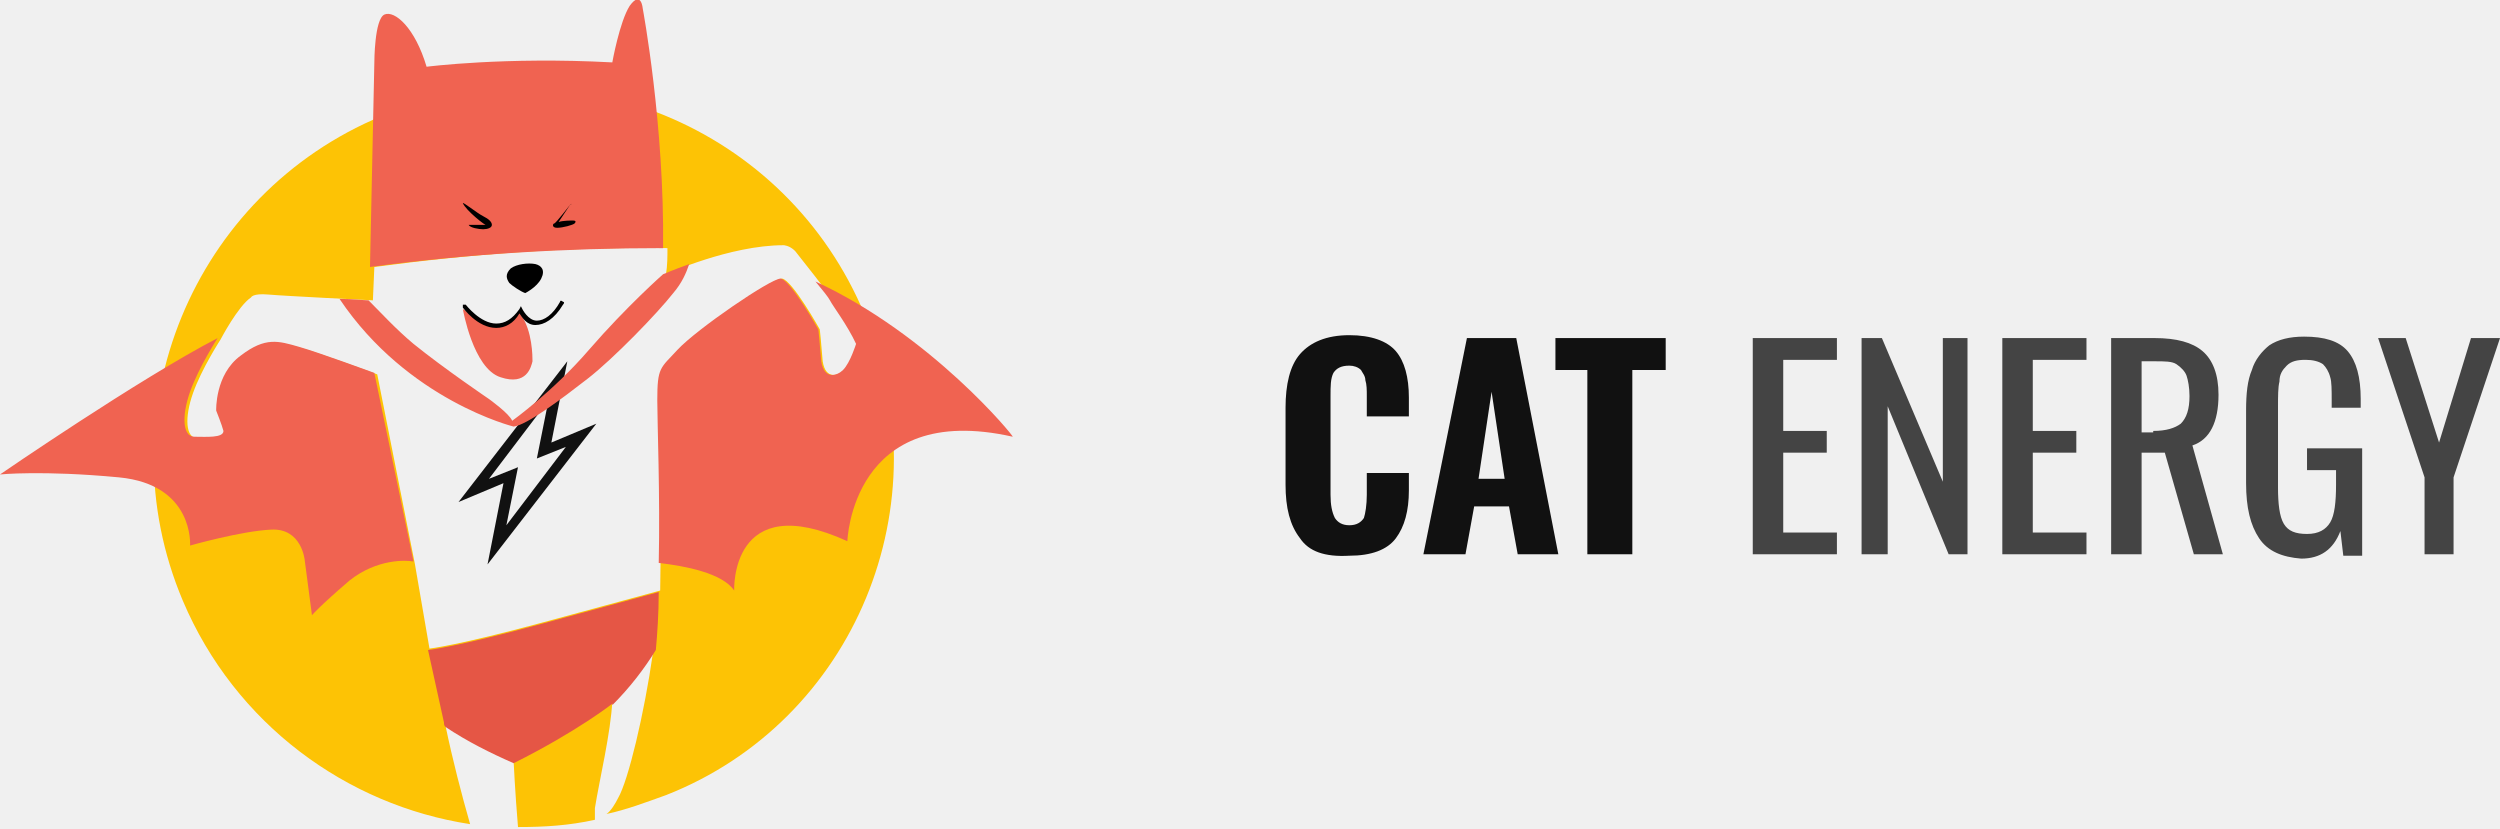
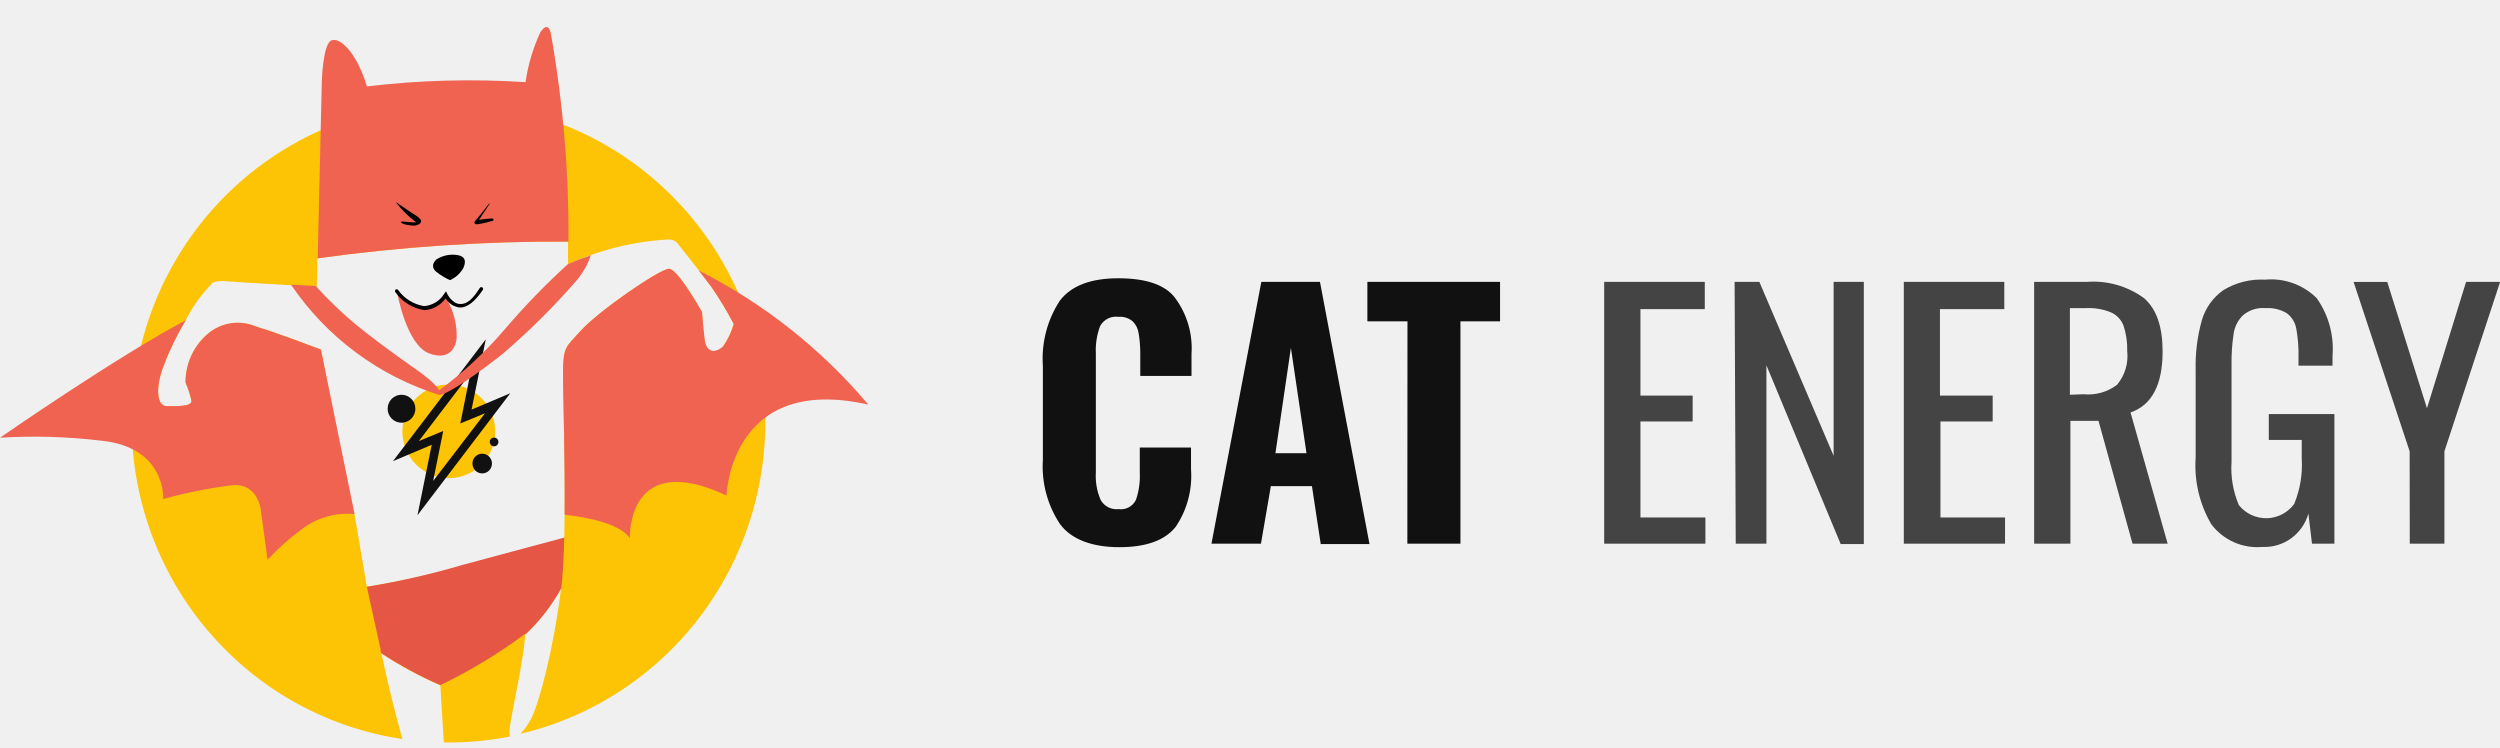
- <svg xmlns="http://www.w3.org/2000/svg" version="1.1" id="Layer_2" x="0" y="0" viewBox="0 0 172.3 57.1" xml:space="preserve">
-   <style>.st1{fill:#f06351}.st3{fill:#111}</style>
-   <path d="M59.6 21.7C54.2 8.7 39.3 2.6 26.3 8S7.1 28.4 12.6 41.4c3.6 8.5 11.3 14.1 19.8 15.4-.6-2.1-1.2-4.4-1.7-6.8 1.5 1 3.1 1.8 4.7 2.5 0 0 .1 2.1.3 4.5 1.8 0 3.5-.1 5.3-.5v-.8c.3-1.9 1.1-5.2 1.2-7.4 1.1-1.1 2.1-2.3 2.9-3.7 0 .1 0 .3-.1.4-.6 4.2-1.7 8.8-2.4 10-.2.4-.5.9-.8 1.1 1.4-.3 2.7-.8 4.1-1.3 13-5.1 19.2-20.1 13.7-33.1zm-1.4 3.8c-.4.4-1.3.7-1.5-.6-.1-1.3-.2-2.2-.2-2.2s-1.9-3.4-2.6-3.5c-.7 0-5.8 3.5-7.1 4.9-1.2 1.3-1.4 1.2-1.4 3.5 0 1.7.2 8.1.1 13.1 0 0-2.2.6-8.1 2.2-5.9 1.6-7.8 1.8-7.8 1.8l-1-5.8L26 25.8s-3.8-1.4-5.2-1.8c-1.4-.4-2.3-.7-4 .6-1.8 1.3-1.7 3.8-1.7 3.8s.4 1 .5 1.4c0 .5-1.2.4-2 .4s-.9-1.4-.3-3.1c.6-1.7 1.9-3.7 1.9-3.7s1.2-2.3 2.1-2.9c0 0 .1-.3 1.2-.2 1.1.1 7.2.4 7.2.4l.1-2.3c6.7-.9 13.4-1.4 20.2-1.3 0 .6 0 1.2-.1 1.8 0 0 4.4-2 8.1-2 0 0 .4 0 .8.4.3.4 2.4 3 2.6 3.4.2.4 1.2 1.7 1.8 3-.2 0-.6 1.4-1 1.8z" fill="#fdc305" />
-   <path class="st1" d="M56.2 19.4c.5.6.9 1.1 1 1.3.2.4 1.2 1.7 1.8 3 0 0-.4 1.3-.9 1.8-.4.4-1.3.7-1.5-.6-.1-1.3-.2-2.2-.2-2.2s-1.9-3.4-2.6-3.5c-.7 0-5.8 3.5-7.1 4.9-1.2 1.3-1.4 1.2-1.4 3.5 0 1.5.2 6.6.1 11.2 1.8.2 4.4.7 5.2 1.9 0 0-.3-7.1 7.8-3.4 0 0 .3-9.7 11.4-7.2.1 0-5.6-7-13.6-10.7zm-10.5-2.3C45.8 8.6 44.3.6 44.3.6s-.1-1.3-.9-.2c-.7 1.1-1.2 3.9-1.2 3.9-7.4-.4-12.8.3-12.8.3-.8-2.7-2.2-3.9-2.9-3.6-.7.3-.7 3.3-.7 3.3l-.3 14.1c6.7-.9 13.5-1.3 20.2-1.3z" />
-   <path d="M45.2 44.8c.1-1.1.2-2.5.2-4 0 0-2.2.6-8.1 2.2-5.9 1.6-7.8 1.8-7.8 1.8l1.1 5c0 .1 0 .2.1.3 1.5 1 3.1 1.8 4.7 2.5 4.4-2.2 6.8-4.1 6.8-4.1v.1c1.2-1.2 2.2-2.5 3-3.8z" fill="#e55645" />
-   <path d="M31.9 14c0-.1 1 .7 1.4.9s.6.4.6.6-.3.3-.6.3-.9-.1-1-.3h1.2c0 .1-1.4-1-1.6-1.5zm7.4.1s-1 1.3-1.1 1.3-.2.3.2.3 1.1-.2 1.2-.3.1-.2-.1-.2-.7 0-1 .1l.8-1.2c.1 0 .1-.1 0 0zm-3.1 6.1s.8-.4 1.1-1 0-.9-.4-1c-.5-.1-1.3 0-1.7.3-.4.4-.3.7-.1 1 .2.2.8.6 1.1.7z" />
-   <path class="st1" d="M35.8 21.4s-.2.4-.5.6c-.2.2-.6.4-1 .4-.6 0-1.1-.2-1.5-.4-.2-.1-.4-.3-.5-.4-.2-.2-.4-.3-.4-.3s.7 4.1 2.6 4.7c1.8.6 2.1-.7 2.2-1.1 0-.3 0-2.1-.8-3.2 0-.3 0-.1-.1-.3z" />
-   <path d="M34.2 22.6c-.1 0-.1 0 0 0-1.3 0-2.3-1.4-2.3-1.4V21h.2s1 1.3 2.1 1.3c.6 0 1.1-.3 1.6-1l.1-.2.1.2s.4.8 1 .8c.5 0 1.1-.4 1.6-1.3 0-.1.1-.1.2 0 .1 0 .1.1 0 .2-.6 1-1.3 1.4-1.9 1.4-.6 0-.9-.5-1.1-.8-.4.7-1 1-1.6 1z" />
-   <path class="st3" d="M41.1 29.2L38 30.5l1.1-5.6-7.5 9.7 3.1-1.3-1.1 5.6 7.5-9.7zM33.7 33l4.1-5.4-.8 4 2-.8-4.1 5.4.8-4-2 .8z" />
-   <path class="st1" d="M45.7 18.9s-2.5 2.2-5.1 5.2C38.1 27 35.3 29 35.3 29c-.2-.5-1.6-1.5-1.6-1.5s-3.1-2.1-5.2-3.8c-1.2-1-2.3-2.2-3.1-3-.3 0-1.1-.1-2-.1 4.7 7 12 8.8 12 8.8.9-.1 3.3-1.9 5.1-3.3s4.8-4.5 5.9-5.9c.6-.7.9-1.4 1.1-2-1.1.4-1.8.7-1.8.7zm-19.9 6.8s-3.8-1.4-5.2-1.8c-1.4-.4-2.3-.7-4 .6-1.8 1.3-1.7 3.8-1.7 3.8s.4 1 .5 1.4c0 .5-1.2.4-2 .4s-.9-1.4-.3-3.1c.6-1.7 1.9-3.7 1.9-3.7-5.4 2.8-15 9.4-15 9.4s2.9-.3 8.2.2c5.2.5 4.9 4.7 4.9 4.7s3.5-1 5.6-1.1c2.1-.1 2.3 2.1 2.3 2.1l.5 3.8s.5-.6 2.6-2.4c1.9-1.5 3.9-1.4 4.4-1.3l-2.7-13z" />
-   <path class="st3" d="M89.6 37.1c-.7-.9-1-2.1-1-3.7v-5.3c0-1.6.3-2.9 1-3.7.7-.8 1.8-1.3 3.4-1.3 1.5 0 2.6.4 3.2 1.1.6.7.9 1.8.9 3.2v1.3h-2.9v-1.4c0-.4 0-.8-.1-1.1 0-.3-.2-.5-.3-.7-.2-.2-.5-.3-.8-.3-.6 0-.9.2-1.1.5-.2.4-.2.9-.2 1.6v6.8c0 .7.1 1.2.3 1.6.2.3.5.5 1 .5s.8-.2 1-.5c.1-.3.2-.9.2-1.6v-1.5h2.9v1.2c0 1.4-.3 2.5-.9 3.3-.6.8-1.7 1.2-3.2 1.2-1.7.1-2.8-.3-3.4-1.2zm11.5-13.8h3.4l2.9 14.9h-2.8l-.6-3.3h-2.4l-.6 3.3h-2.9l3-14.9zm2.6 9.7l-.9-6-.9 6h1.8zm5.8-7.5h-2.3v-2.2h7.6v2.2h-2.3v12.7h-3.1V25.5z" />
-   <path d="M120.8 23.3h5.8v1.5h-3.7v4.9h3v1.5h-3v5.5h3.7v1.5h-5.8V23.3zm7.5 0h1.4l4.2 9.9v-9.9h1.7v14.9h-1.3L130.1 28v10.2h-1.8V23.3zm9.7 0h5.8v1.5h-3.7v4.9h3v1.5h-3v5.5h3.7v1.5H138V23.3zm7.5 0h3c1.5 0 2.6.3 3.3.9.7.6 1.1 1.6 1.1 3 0 1.9-.6 3.1-1.8 3.5l2.1 7.5h-2l-2-7h-1.6v7h-2.1V23.3zm2.9 6.4c.9 0 1.5-.2 1.9-.5.4-.4.6-1 .6-1.9 0-.6-.1-1.1-.2-1.4-.1-.3-.4-.6-.7-.8-.3-.2-.8-.2-1.5-.2h-.9v4.9h.8zm7.3 7.4c-.6-.9-.9-2.1-.9-3.8v-5c0-1.2.1-2.1.4-2.8.2-.7.7-1.3 1.2-1.7.6-.4 1.4-.6 2.4-.6 1.4 0 2.4.3 3 1 .6.7.9 1.8.9 3.3v.6h-2v-.5c0-.7 0-1.3-.1-1.6-.1-.4-.3-.7-.5-.9-.3-.2-.7-.3-1.2-.3-.6 0-1 .1-1.3.4-.3.3-.5.6-.5 1.1-.1.4-.1 1-.1 1.8v5.5c0 1.1.1 2 .4 2.5.3.5.8.7 1.6.7s1.3-.3 1.6-.8c.3-.5.4-1.4.4-2.6v-1h-2v-1.5h3.8v7.4h-1.3l-.2-1.7c-.5 1.3-1.4 1.9-2.7 1.9-1.3-.1-2.3-.5-2.9-1.4zm11.4-4.2l-3.2-9.6h1.9l2.3 7.2 2.2-7.2h2l-3.2 9.6v5.3h-2v-5.3z" fill="#444" />
+ <svg xmlns="http://www.w3.org/2000/svg" width="174" height="52" fill="none">
+   <g clip-path="url(#clip0)">
+     <path d="M51.582 20.854a22.231 22.231 0 00-6.936-9.09 21.96 21.96 0 00-10.503-4.396A21.887 21.887 0 0022.865 8.83a22.083 22.083 0 00-9.058 6.934 22.354 22.354 0 00-4.43 10.564 22.432 22.432 0 001.373 11.386 22.238 22.238 0 006.813 9.184 21.965 21.965 0 0010.442 4.54 99.88 99.88 0 01-1.456-5.951 27.756 27.756 0 004.1 2.215s.104 1.877.241 3.971c1.54.027 3.08-.11 4.592-.408a1.874 1.874 0 010-.66c.25-1.625.939-4.553 1.077-6.439a13.212 13.212 0 002.498-3.224l-.052.383c-.474 3.701-1.464 7.655-2.067 8.75a4.845 4.845 0 01-.715.999 22.006 22.006 0 008.563-4.141 22.237 22.237 0 006.047-7.386 22.45 22.45 0 00.749-18.694zm-1.266 3.293c-.38.374-1.163.626-1.293-.504-.129-1.13-.163-1.92-.163-1.92s-1.663-2.98-2.283-3.015c-.62-.035-5.022 3.015-6.185 4.344-1.008 1.121-1.206 1.043-1.206 3.015 0 1.486.19 7.1.086 11.392l-7.02 1.886a54.724 54.724 0 01-6.72 1.494l-.861-5.066h-.12L22.335 24.33s-3.282-1.252-4.488-1.59a3.213 3.213 0 00-3.445.547c-.472.417-.85.931-1.107 1.509a4.437 4.437 0 00-.384 1.836c.182.404.321.826.414 1.26.043.417-1.034.374-1.723.374-.69 0-.793-1.251-.25-2.72a19.929 19.929 0 011.568-3.25 10.312 10.312 0 011.783-2.51s.12-.296 1.077-.21c.956.088 6.271.374 6.271.374l.043-1.972a121.95 121.95 0 0117.436-1.165v1.59a19.265 19.265 0 017.011-1.737.778.778 0 01.664.339c.293.373 2.076 2.607 2.283 2.928a24.365 24.365 0 011.576 2.607 5.44 5.44 0 01-.75 1.599v.008z" fill="#FDC305" />
+     <path d="M48.636 18.83c.405.52.758.981.862 1.12a24.464 24.464 0 011.576 2.607 5.444 5.444 0 01-.74 1.547c-.38.373-1.164.625-1.293-.504-.13-1.13-.18-1.877-.18-1.877s-1.663-2.98-2.283-3.015c-.62-.035-5.023 3.015-6.186 4.344-1.008 1.121-1.206 1.043-1.206 3.015 0 1.304.147 5.779.112 9.758 1.56.174 3.851.609 4.54 1.634 0 0-.25-6.239 6.728-2.972 0 0 .241-8.506 9.872-6.325a37.712 37.712 0 00-11.802-9.333zm-9.071-2.016A79.248 79.248 0 0038.36 2.45s-.129-1.13-.749-.208a12.47 12.47 0 00-1.034 3.475 60.535 60.535 0 00-11.043.296c-.707-2.39-1.913-3.476-2.49-3.189-.577.287-.646 2.85-.646 2.85l-.284 12.304a121.956 121.956 0 0117.452-1.165z" fill="#F06351" />
+     <path d="M39.065 40.943c.112-.93.172-2.163.207-3.527l-7.02 1.885a54.73 54.73 0 01-6.72 1.538l.957 4.345c0 .095 0 .19.06.286a27.764 27.764 0 004.1 2.216 36.485 36.485 0 005.927-3.589v.053a13.208 13.208 0 002.49-3.207z" fill="#E55645" />
+     <path d="M27.566 14.094c-.043-.087.861.59 1.214.8.353.208.526.364.526.512 0 .148-.224.295-.534.295-.31 0-.793-.104-.862-.226-.069-.121.517 0 .81 0h.25a6.99 6.99 0 01-1.404-1.381zm6.46.096s-.861 1.112-.939 1.164c-.077.052-.146.295.164.252a6.911 6.911 0 001.051-.244c.095-.052.06-.173-.103-.156-.164.017-.586.043-.862.096l.732-1.104s.026-.104-.043-.009zm-2.704 5.308a1.98 1.98 0 00.938-.868c.242-.574 0-.791-.379-.87a2.095 2.095 0 00-1.507.296c-.336.322-.293.634 0 .869.29.23.61.423.948.573z" fill="#000" />
+     <path d="M31.011 20.593a1.78 1.78 0 01-.396.522 1.486 1.486 0 01-.861.33 1.866 1.866 0 01-1.327-.383 1.725 1.725 0 01-.456-.39.862.862 0 00-.31-.218s.645 3.572 2.213 4.145c1.568.573 1.86-.66 1.904-.99a4.925 4.925 0 00-.706-2.816c0-.26-.018-.087-.06-.2z" fill="#F06351" />
+     <path d="M29.547 21.584a2.998 2.998 0 01-2.024-1.243.131.131 0 010-.173.122.122 0 01.086-.037.121.121 0 01.086.037 2.785 2.785 0 001.817 1.138 1.806 1.806 0 001.413-.87l.12-.164.087.191s.327.66.861.695c.534.035.913-.365 1.404-1.12a.123.123 0 01.172-.035.125.125 0 01.035.173c-.574.852-1.117 1.26-1.628 1.225a1.328 1.328 0 01-.965-.634 1.954 1.954 0 01-1.464.817z" fill="#000" />
+     <path d="M31.235 33.28c1.784 0 3.23-1.46 3.23-3.259 0-1.8-1.446-3.258-3.23-3.258s-3.23 1.458-3.23 3.258 1.446 3.258 3.23 3.258z" fill="#FDC305" />
+     <path d="M35.516 27.37l-2.696 1.14.99-4.893-6.46 8.48 2.697-1.138-.991 4.901 6.46-8.49zm-6.365 3.33l3.583-4.701-.698 3.476 1.723-.713-3.61 4.71.699-3.476-1.697.704zm-1.206-1.278a.969.969 0 00.965-.974.97.97 0 00-.965-.973.97.97 0 00-.965.973.97.97 0 00.965.974zm5.616 3.528c.376 0 .68-.308.68-.687a.684.684 0 00-.68-.687.684.684 0 00-.68.687c0 .379.304.686.68.686zm.827-1.886a.303.303 0 00.302-.304.303.303 0 00-.302-.305.303.303 0 00-.301.305c0 .168.135.304.301.304z" fill="#111" />
+     <path d="M39.522 18.386a49.73 49.73 0 00-4.384 4.527 27.555 27.555 0 01-4.574 4.258c-.19-.46-1.405-1.32-1.405-1.32s-2.704-1.869-4.48-3.337a27.578 27.578 0 01-2.704-2.607l-1.723-.096a19.507 19.507 0 0010.337 7.681c.741-.121 2.826-1.624 4.385-2.85a49.885 49.885 0 005.169-5.135 5.566 5.566 0 00.982-1.738c-.982.33-1.603.617-1.603.617zM22.337 24.33s-3.282-1.252-4.488-1.59a3.214 3.214 0 00-3.446.547c-.472.417-.85.931-1.107 1.509a4.439 4.439 0 00-.383 1.836c.182.404.32.826.413 1.26.043.417-1.033.374-1.723.374-.689 0-.792-1.251-.25-2.72a20.01 20.01 0 011.568-3.25C8.227 24.764 0 30.464 0 30.464a39.136 39.136 0 017.055.209c4.523.46 4.307 4.058 4.307 4.058a33.033 33.033 0 014.85-.965c1.826-.121 1.956 1.842 1.956 1.842l.456 3.354a15.804 15.804 0 012.283-2.05 5.189 5.189 0 013.773-1.13L22.337 24.33z" fill="#F06351" />
+     <path d="M73.79 36.495a7.25 7.25 0 01-1.206-4.51v-6.517a7.364 7.364 0 011.189-4.553c.798-1.037 2.162-1.553 4.091-1.547 1.93.006 3.236.46 3.92 1.364a5.875 5.875 0 011.145 3.902v1.53h-3.566v-1.66a8.768 8.768 0 00-.112-1.304 1.464 1.464 0 00-.405-.825 1.341 1.341 0 00-.99-.322 1.248 1.248 0 00-1.292.652 4.79 4.79 0 00-.293 1.911v8.273c-.04.654.076 1.31.336 1.911a1.265 1.265 0 001.25.634c.241.035.488-.008.705-.124.216-.115.391-.297.5-.519a5.114 5.114 0 00.267-1.902V31.15h3.566v1.503a6.342 6.342 0 01-1.06 4.006c-.758.955-2.067 1.425-3.928 1.425-1.86 0-3.316-.522-4.117-1.59zM87.788 19.62h4.083l3.446 18.247h-3.394l-.612-4.031h-2.86l-.689 4.005h-3.445l3.471-18.22zm3.144 11.922l-1.085-7.334-1.077 7.334h2.162zm7.03-9.176H95.17V19.62h9.234v2.746h-2.757V37.84h-3.695l.008-15.475z" fill="#111" />
+     <path d="M111.65 19.62h7.003v1.894h-4.479v6.022h3.635v1.799h-3.635v6.682h4.522v1.824h-7.046v-18.22zm9.079 0h1.723l5.168 12.104V19.62h2.102v18.247h-1.611l-5.168-12.442V37.84h-2.136l-.078-18.22zm11.776 0h6.994v1.894h-4.479v6.022h3.67v1.799h-3.635v6.682h4.496v1.824h-7.046v-18.22zm9.071 0h3.635a5.994 5.994 0 014.023 1.138c.861.756 1.283 1.99 1.283 3.702 0 2.317-.744 3.733-2.231 4.249l2.584 9.132h-2.446l-2.369-8.55H144.1v8.55h-2.524v-18.22zm3.445 7.82c.83.081 1.66-.154 2.326-.66a3.115 3.115 0 00.706-2.355 5.12 5.12 0 00-.249-1.738 1.645 1.645 0 00-.862-.938 4.068 4.068 0 00-1.766-.304h-1.111v6.03l.956-.035zm8.89 9.055a8.104 8.104 0 01-1.094-4.65v-6.082a11.857 11.857 0 01.431-3.475 3.894 3.894 0 011.499-2.094 5.056 5.056 0 012.894-.73c.657-.063 1.32.02 1.941.241a4.526 4.526 0 011.66 1.045 6.12 6.12 0 011.102 4.023v.678h-2.368v-.565a10.088 10.088 0 00-.155-2.016 1.742 1.742 0 00-.655-1.069 2.567 2.567 0 00-1.482-.356 2.158 2.158 0 00-1.559.486 2.229 2.229 0 00-.663 1.287 13.042 13.042 0 00-.147 2.163v6.769a6.575 6.575 0 00.509 3.006 2.434 2.434 0 001.944.912 2.426 2.426 0 001.906-.99 7.111 7.111 0 00.526-3.171V30.62h-2.292v-1.799h4.566v9.02h-1.56l-.249-2.095a3.211 3.211 0 01-1.206 1.725 3.158 3.158 0 01-2.007.595 3.985 3.985 0 01-1.971-.328 4.02 4.02 0 01-1.57-1.244zm13.8-5.084l-3.902-11.79h2.343l2.765 8.793 2.722-8.794h2.369l-3.876 11.791v6.43h-2.412l-.009-6.43z" fill="#444" />
+   </g>
+   <defs>
+     <clipPath id="clip0">
+       <path fill="#fff" d="M0 0h174v51.683H0z" />
+     </clipPath>
+   </defs>
</svg>
